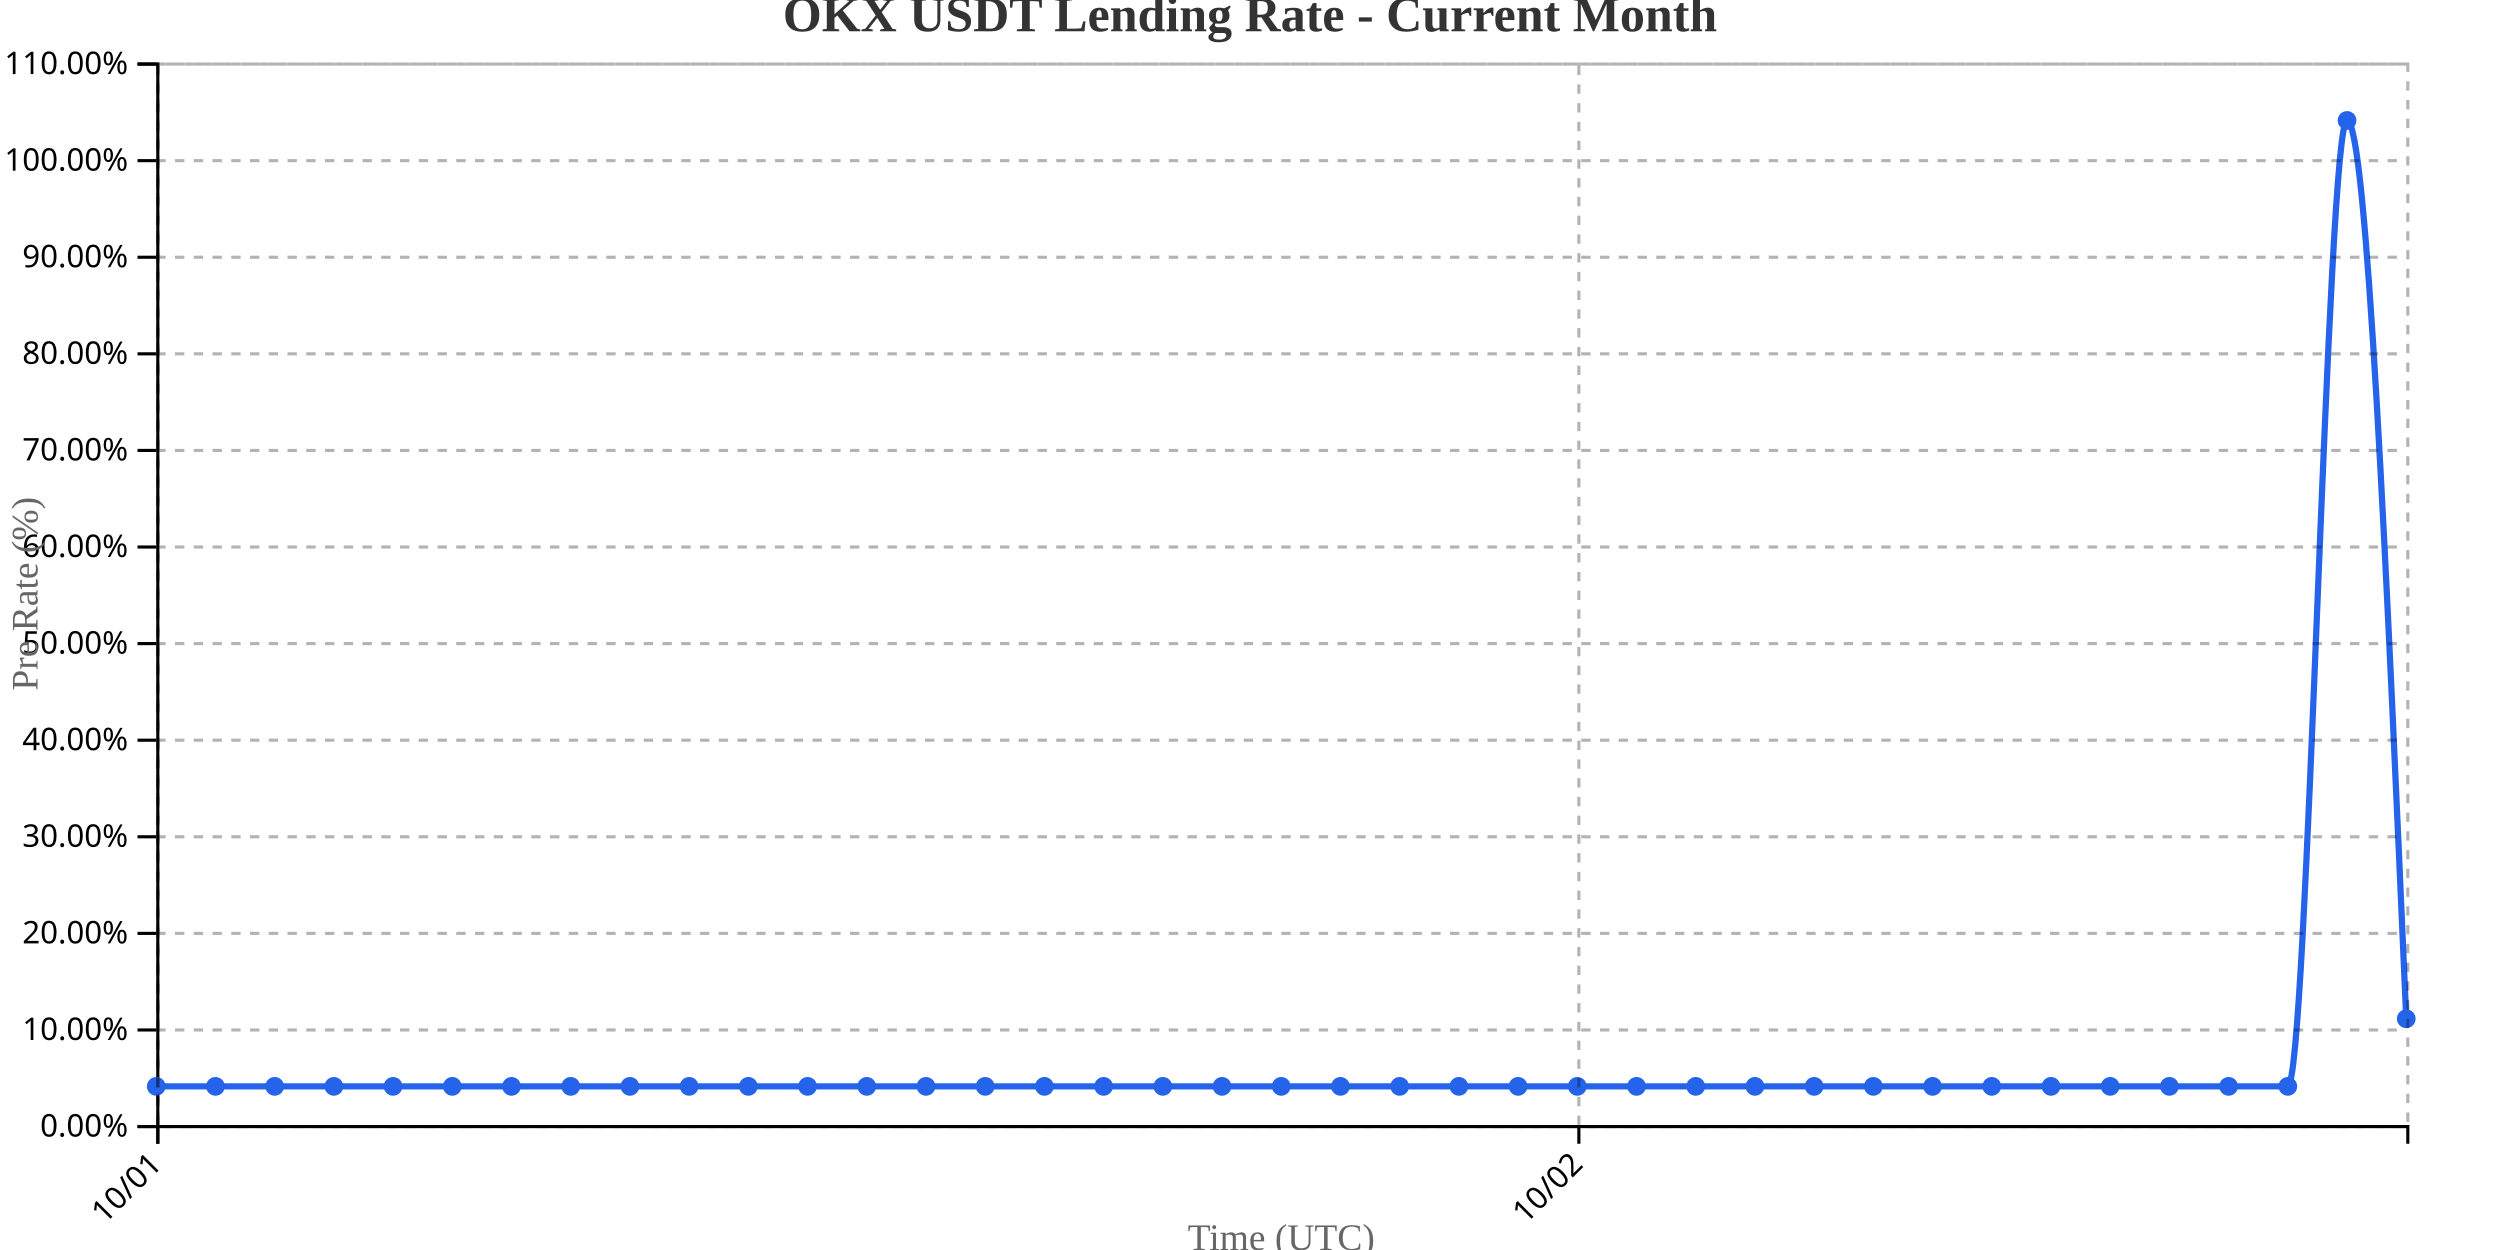
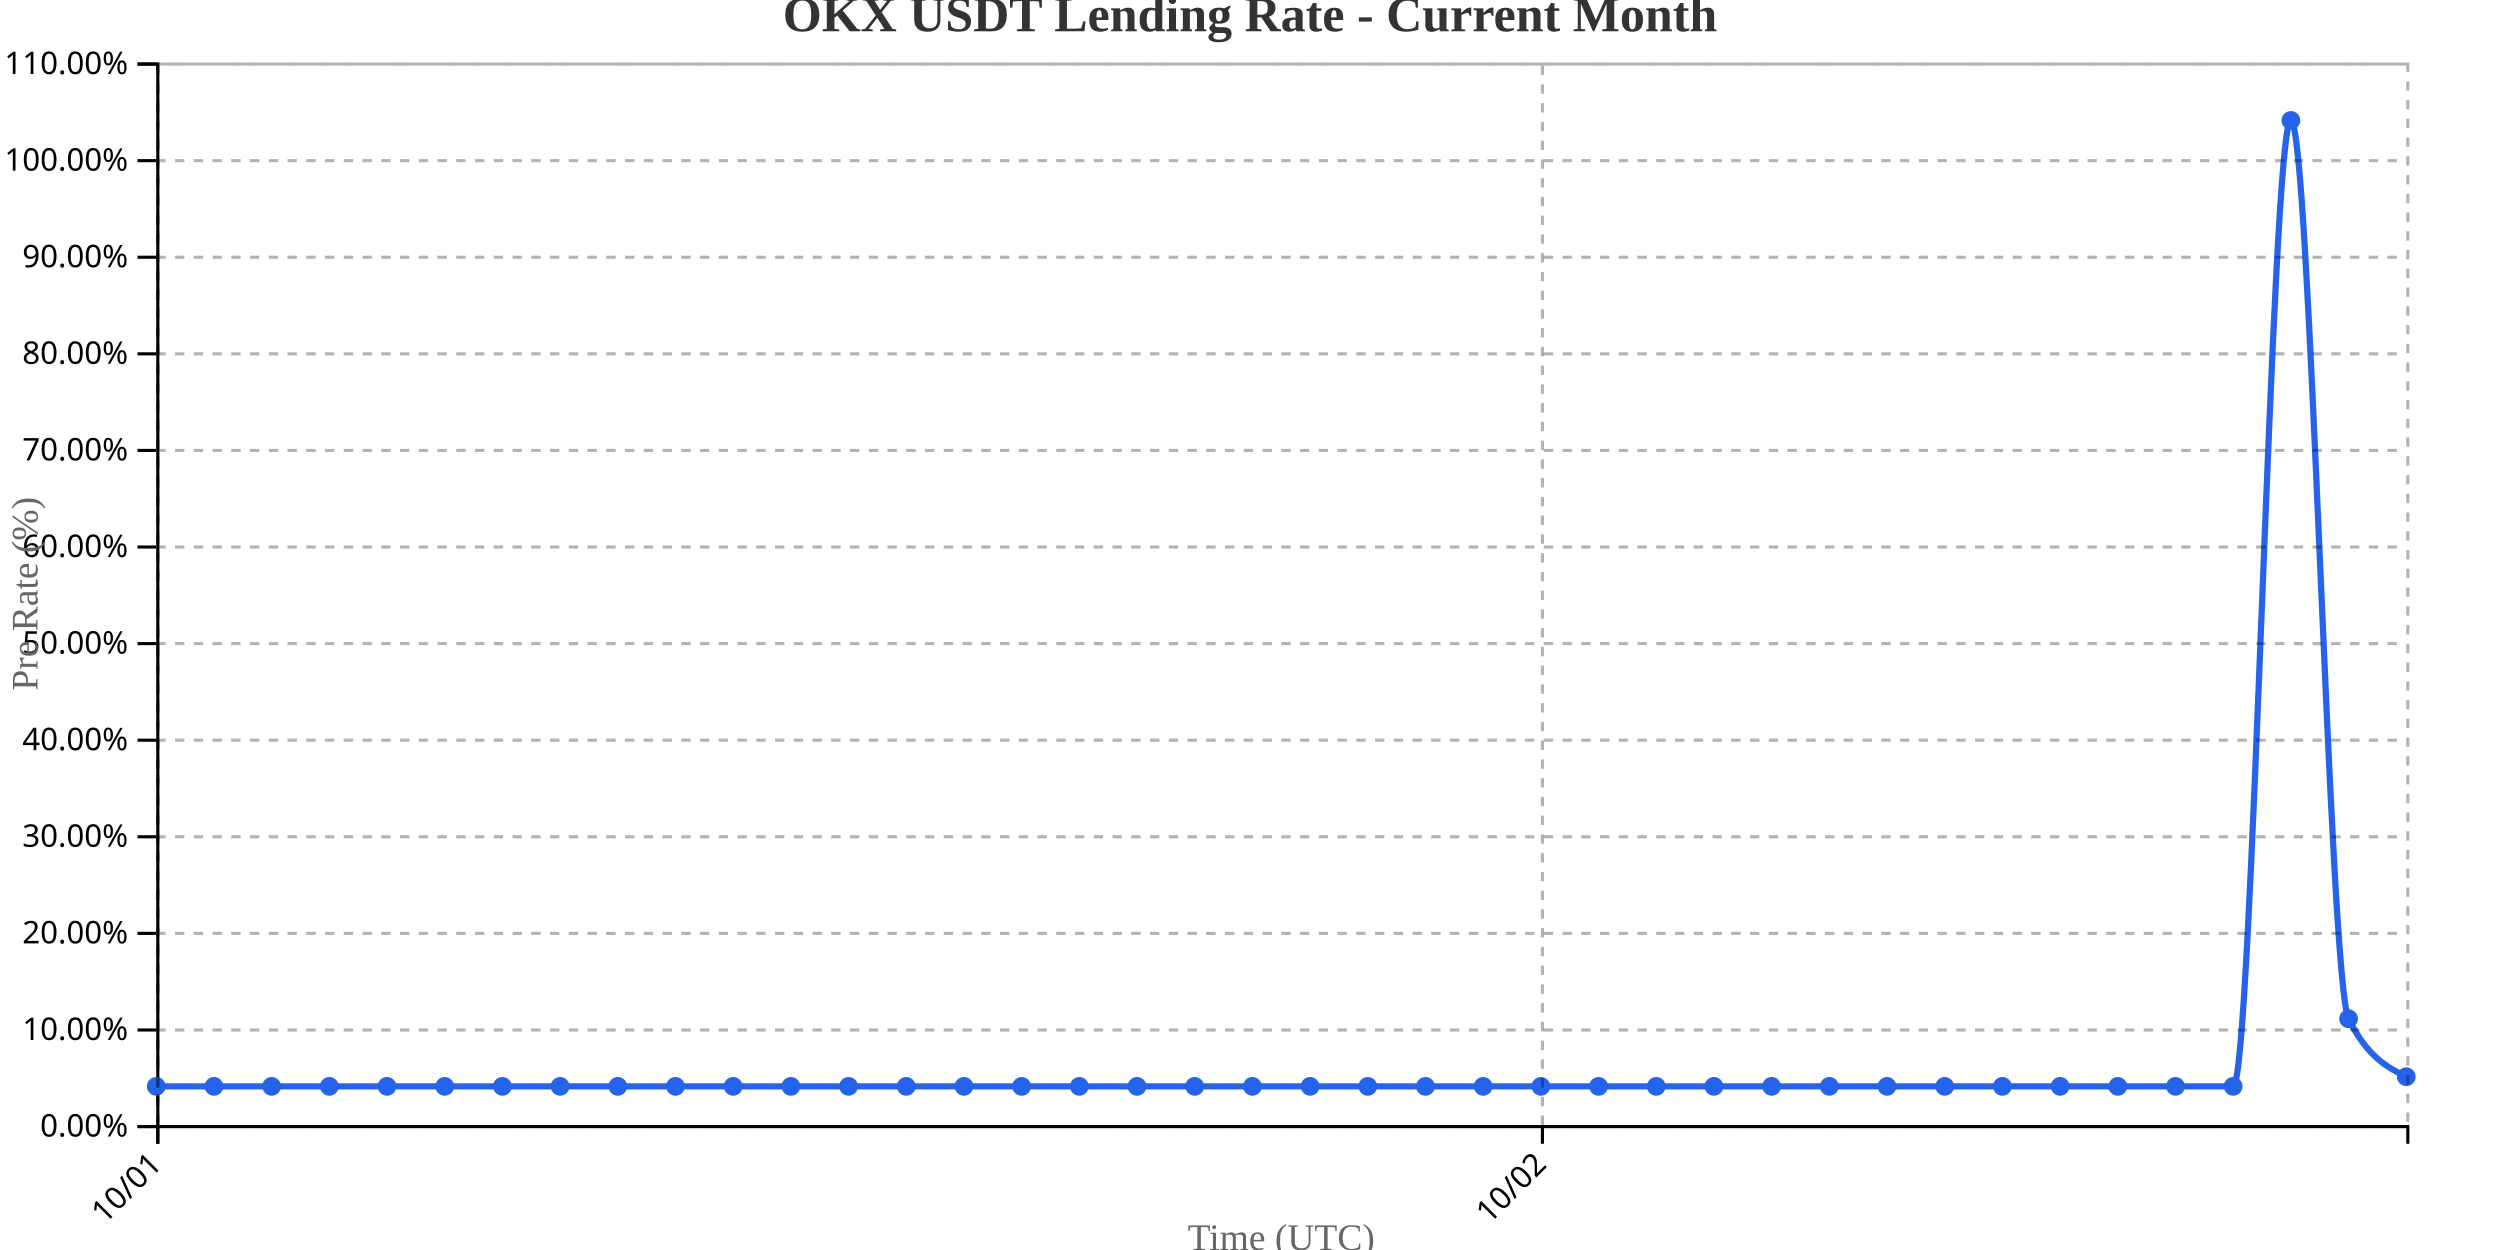
<svg xmlns="http://www.w3.org/2000/svg" width="800" height="400">
  <g transform="translate(50,20)">
    <g transform="translate(0,340)" fill="none" font-size="10" font-family="sans-serif" text-anchor="middle">
      <path class="domain" stroke="currentColor" d="M0.5,6V0.5H720.5V6" />
      <g class="tick" opacity="1" transform="translate(0.5,0)">
        <line stroke="currentColor" y2="6" />
        <text fill="currentColor" y="9" dy=".15em" style="text-anchor: end;" dx="-.8em" transform="rotate(-45)">10/01</text>
      </g>
-       <g class="tick" opacity="1" transform="translate(455.2368,0)">
+       <g class="tick" opacity="1" transform="translate(443.5769,0)">
        <line stroke="currentColor" y2="6" />
        <text fill="currentColor" y="9" dy=".15em" style="text-anchor: end;" dx="-.8em" transform="rotate(-45)">10/02</text>
      </g>
    </g>
    <g fill="none" font-size="10" font-family="sans-serif" text-anchor="end">
      <path class="domain" stroke="currentColor" d="M-6,340.5H0.5V0.5H-6" />
      <g class="tick" opacity="1" transform="translate(0,340.5)">
        <line stroke="currentColor" x2="-6" />
        <text fill="currentColor" x="-9" dy="0.32em">0.00%</text>
      </g>
      <g class="tick" opacity="1" transform="translate(0,309.5909)">
        <line stroke="currentColor" x2="-6" />
        <text fill="currentColor" x="-9" dy="0.32em">10.00%</text>
      </g>
      <g class="tick" opacity="1" transform="translate(0,278.6818)">
        <line stroke="currentColor" x2="-6" />
        <text fill="currentColor" x="-9" dy="0.32em">20.00%</text>
      </g>
      <g class="tick" opacity="1" transform="translate(0,247.7727)">
        <line stroke="currentColor" x2="-6" />
        <text fill="currentColor" x="-9" dy="0.32em">30.00%</text>
      </g>
      <g class="tick" opacity="1" transform="translate(0,216.8636)">
        <line stroke="currentColor" x2="-6" />
        <text fill="currentColor" x="-9" dy="0.32em">40.00%</text>
      </g>
      <g class="tick" opacity="1" transform="translate(0,185.9545)">
        <line stroke="currentColor" x2="-6" />
        <text fill="currentColor" x="-9" dy="0.32em">50.00%</text>
      </g>
      <g class="tick" opacity="1" transform="translate(0,155.0455)">
        <line stroke="currentColor" x2="-6" />
        <text fill="currentColor" x="-9" dy="0.32em">60.00%</text>
      </g>
      <g class="tick" opacity="1" transform="translate(0,124.1364)">
        <line stroke="currentColor" x2="-6" />
        <text fill="currentColor" x="-9" dy="0.32em">70.00%</text>
      </g>
      <g class="tick" opacity="1" transform="translate(0,93.22727)">
        <line stroke="currentColor" x2="-6" />
        <text fill="currentColor" x="-9" dy="0.32em">80.00%</text>
      </g>
      <g class="tick" opacity="1" transform="translate(0,62.31818)">
        <line stroke="currentColor" x2="-6" />
        <text fill="currentColor" x="-9" dy="0.32em">90.00%</text>
      </g>
      <g class="tick" opacity="1" transform="translate(0,31.40909)">
        <line stroke="currentColor" x2="-6" />
        <text fill="currentColor" x="-9" dy="0.32em">100.00%</text>
      </g>
      <g class="tick" opacity="1" transform="translate(0,0.5)">
        <line stroke="currentColor" x2="-6" />
        <text fill="currentColor" x="-9" dy="0.32em">110.00%</text>
      </g>
    </g>
    <text transform="rotate(-90)" y="-50" x="-170" dy="1em" style="text-anchor: middle; font-size: 12px; fill: #666;">Pre Rate (%)</text>
    <text transform="translate(360, 380)" style="text-anchor: middle; font-size: 12px; fill: #666;">Time (UTC)</text>
-     <path fill="none" stroke="#2563eb" stroke-width="2" d="M0,327.636C6.316,327.636,12.632,327.636,18.947,327.636C25.263,327.636,31.579,327.636,37.895,327.636C44.211,327.636,50.526,327.636,56.842,327.636C63.158,327.636,69.474,327.636,75.789,327.636C82.105,327.636,88.421,327.636,94.737,327.636C101.053,327.636,107.368,327.636,113.684,327.636C120,327.636,126.316,327.636,132.632,327.636C138.947,327.636,145.263,327.636,151.579,327.636C157.895,327.636,164.211,327.636,170.526,327.636C176.842,327.636,183.158,327.636,189.474,327.636C195.789,327.636,202.105,327.636,208.421,327.636C214.737,327.636,221.053,327.636,227.368,327.636C233.684,327.636,240,327.636,246.316,327.636C252.632,327.636,258.947,327.636,265.263,327.636C271.579,327.636,277.895,327.636,284.211,327.636C290.526,327.636,296.842,327.636,303.158,327.636C309.474,327.636,315.789,327.636,322.105,327.636C328.421,327.636,334.737,327.636,341.053,327.636C347.368,327.636,353.684,327.636,360,327.636C366.316,327.636,372.632,327.636,378.947,327.636C385.263,327.636,391.579,327.636,397.895,327.636C404.211,327.636,410.526,327.636,416.842,327.636C423.158,327.636,429.474,327.636,435.789,327.636C442.105,327.636,448.421,327.636,454.737,327.636C461.053,327.636,467.368,327.636,473.684,327.636C480,327.636,486.316,327.636,492.632,327.636C498.947,327.636,505.263,327.636,511.579,327.636C517.895,327.636,524.211,327.636,530.526,327.636C536.842,327.636,543.158,327.636,549.474,327.636C555.789,327.636,562.105,327.636,568.421,327.636C574.737,327.636,581.053,327.636,587.368,327.636C593.684,327.636,600,327.636,606.316,327.636C612.632,327.636,618.947,327.636,625.263,327.636C631.579,327.636,637.895,327.636,644.211,327.636C650.526,327.636,656.842,327.636,663.158,327.636C669.474,327.636,675.789,327.636,682.105,327.636C688.421,327.636,694.737,18.545,701.053,18.545C707.368,18.545,713.684,162.273,720,306" />
+     <path fill="none" stroke="#2563eb" stroke-width="2" d="M0,327.636C6.154,327.636,12.308,327.636,18.462,327.636C24.615,327.636,30.769,327.636,36.923,327.636C43.077,327.636,49.231,327.636,55.385,327.636C61.538,327.636,67.692,327.636,73.846,327.636C80,327.636,86.154,327.636,92.308,327.636C98.462,327.636,104.615,327.636,110.769,327.636C116.923,327.636,123.077,327.636,129.231,327.636C135.385,327.636,141.538,327.636,147.692,327.636C153.846,327.636,160,327.636,166.154,327.636C172.308,327.636,178.462,327.636,184.615,327.636C190.769,327.636,196.923,327.636,203.077,327.636C209.231,327.636,215.385,327.636,221.538,327.636C227.692,327.636,233.846,327.636,240,327.636C246.154,327.636,252.308,327.636,258.462,327.636C264.615,327.636,270.769,327.636,276.923,327.636C283.077,327.636,289.231,327.636,295.385,327.636C301.538,327.636,307.692,327.636,313.846,327.636C320,327.636,326.154,327.636,332.308,327.636C338.462,327.636,344.615,327.636,350.769,327.636C356.923,327.636,363.077,327.636,369.231,327.636C375.385,327.636,381.538,327.636,387.692,327.636C393.846,327.636,400,327.636,406.154,327.636C412.308,327.636,418.462,327.636,424.615,327.636C430.769,327.636,436.923,327.636,443.077,327.636C449.231,327.636,455.385,327.636,461.538,327.636C467.692,327.636,473.846,327.636,480,327.636C486.154,327.636,492.308,327.636,498.462,327.636C504.615,327.636,510.769,327.636,516.923,327.636C523.077,327.636,529.231,327.636,535.385,327.636C541.538,327.636,547.692,327.636,553.846,327.636C560,327.636,566.154,327.636,572.308,327.636C578.462,327.636,584.615,327.636,590.769,327.636C596.923,327.636,603.077,327.636,609.231,327.636C615.385,327.636,621.538,327.636,627.692,327.636C633.846,327.636,640,327.636,646.154,327.636C652.308,327.636,658.462,327.636,664.615,327.636C670.769,327.636,676.923,18.545,683.077,18.545C689.231,18.545,695.385,293.636,701.538,306C707.692,318.364,713.846,321.455,720,324.545" />
    <circle class="dot" cx="0" cy="327.636" r="3" fill="#2563eb" />
-     <circle class="dot" cx="18.947" cy="327.636" r="3" fill="#2563eb" />
-     <circle class="dot" cx="37.895" cy="327.636" r="3" fill="#2563eb" />
-     <circle class="dot" cx="56.842" cy="327.636" r="3" fill="#2563eb" />
-     <circle class="dot" cx="75.789" cy="327.636" r="3" fill="#2563eb" />
-     <circle class="dot" cx="94.737" cy="327.636" r="3" fill="#2563eb" />
-     <circle class="dot" cx="113.684" cy="327.636" r="3" fill="#2563eb" />
-     <circle class="dot" cx="132.632" cy="327.636" r="3" fill="#2563eb" />
-     <circle class="dot" cx="151.579" cy="327.636" r="3" fill="#2563eb" />
-     <circle class="dot" cx="170.526" cy="327.636" r="3" fill="#2563eb" />
-     <circle class="dot" cx="189.474" cy="327.636" r="3" fill="#2563eb" />
-     <circle class="dot" cx="208.421" cy="327.636" r="3" fill="#2563eb" />
-     <circle class="dot" cx="227.368" cy="327.636" r="3" fill="#2563eb" />
-     <circle class="dot" cx="246.316" cy="327.636" r="3" fill="#2563eb" />
-     <circle class="dot" cx="265.263" cy="327.636" r="3" fill="#2563eb" />
-     <circle class="dot" cx="284.211" cy="327.636" r="3" fill="#2563eb" />
-     <circle class="dot" cx="303.158" cy="327.636" r="3" fill="#2563eb" />
-     <circle class="dot" cx="322.105" cy="327.636" r="3" fill="#2563eb" />
-     <circle class="dot" cx="341.053" cy="327.636" r="3" fill="#2563eb" />
-     <circle class="dot" cx="360" cy="327.636" r="3" fill="#2563eb" />
-     <circle class="dot" cx="378.947" cy="327.636" r="3" fill="#2563eb" />
-     <circle class="dot" cx="397.895" cy="327.636" r="3" fill="#2563eb" />
-     <circle class="dot" cx="416.842" cy="327.636" r="3" fill="#2563eb" />
-     <circle class="dot" cx="435.789" cy="327.636" r="3" fill="#2563eb" />
-     <circle class="dot" cx="454.737" cy="327.636" r="3" fill="#2563eb" />
-     <circle class="dot" cx="473.684" cy="327.636" r="3" fill="#2563eb" />
-     <circle class="dot" cx="492.632" cy="327.636" r="3" fill="#2563eb" />
-     <circle class="dot" cx="511.579" cy="327.636" r="3" fill="#2563eb" />
-     <circle class="dot" cx="530.526" cy="327.636" r="3" fill="#2563eb" />
-     <circle class="dot" cx="549.474" cy="327.636" r="3" fill="#2563eb" />
-     <circle class="dot" cx="568.421" cy="327.636" r="3" fill="#2563eb" />
-     <circle class="dot" cx="587.368" cy="327.636" r="3" fill="#2563eb" />
-     <circle class="dot" cx="606.316" cy="327.636" r="3" fill="#2563eb" />
-     <circle class="dot" cx="625.263" cy="327.636" r="3" fill="#2563eb" />
-     <circle class="dot" cx="644.211" cy="327.636" r="3" fill="#2563eb" />
-     <circle class="dot" cx="663.158" cy="327.636" r="3" fill="#2563eb" />
-     <circle class="dot" cx="682.105" cy="327.636" r="3" fill="#2563eb" />
-     <circle class="dot" cx="701.053" cy="18.545" r="3" fill="#2563eb" />
-     <circle class="dot" cx="720" cy="306" r="3" fill="#2563eb" />
+     <circle class="dot" cx="18.462" cy="327.636" r="3" fill="#2563eb" />
+     <circle class="dot" cx="36.923" cy="327.636" r="3" fill="#2563eb" />
+     <circle class="dot" cx="55.385" cy="327.636" r="3" fill="#2563eb" />
+     <circle class="dot" cx="73.846" cy="327.636" r="3" fill="#2563eb" />
+     <circle class="dot" cx="92.308" cy="327.636" r="3" fill="#2563eb" />
+     <circle class="dot" cx="110.769" cy="327.636" r="3" fill="#2563eb" />
+     <circle class="dot" cx="129.231" cy="327.636" r="3" fill="#2563eb" />
+     <circle class="dot" cx="147.692" cy="327.636" r="3" fill="#2563eb" />
+     <circle class="dot" cx="166.154" cy="327.636" r="3" fill="#2563eb" />
+     <circle class="dot" cx="184.615" cy="327.636" r="3" fill="#2563eb" />
+     <circle class="dot" cx="203.077" cy="327.636" r="3" fill="#2563eb" />
+     <circle class="dot" cx="221.538" cy="327.636" r="3" fill="#2563eb" />
+     <circle class="dot" cx="240" cy="327.636" r="3" fill="#2563eb" />
+     <circle class="dot" cx="258.462" cy="327.636" r="3" fill="#2563eb" />
+     <circle class="dot" cx="276.923" cy="327.636" r="3" fill="#2563eb" />
+     <circle class="dot" cx="295.385" cy="327.636" r="3" fill="#2563eb" />
+     <circle class="dot" cx="313.846" cy="327.636" r="3" fill="#2563eb" />
+     <circle class="dot" cx="332.308" cy="327.636" r="3" fill="#2563eb" />
+     <circle class="dot" cx="350.769" cy="327.636" r="3" fill="#2563eb" />
+     <circle class="dot" cx="369.231" cy="327.636" r="3" fill="#2563eb" />
+     <circle class="dot" cx="387.692" cy="327.636" r="3" fill="#2563eb" />
+     <circle class="dot" cx="406.154" cy="327.636" r="3" fill="#2563eb" />
+     <circle class="dot" cx="424.615" cy="327.636" r="3" fill="#2563eb" />
+     <circle class="dot" cx="443.077" cy="327.636" r="3" fill="#2563eb" />
+     <circle class="dot" cx="461.538" cy="327.636" r="3" fill="#2563eb" />
+     <circle class="dot" cx="480" cy="327.636" r="3" fill="#2563eb" />
+     <circle class="dot" cx="498.462" cy="327.636" r="3" fill="#2563eb" />
+     <circle class="dot" cx="516.923" cy="327.636" r="3" fill="#2563eb" />
+     <circle class="dot" cx="535.385" cy="327.636" r="3" fill="#2563eb" />
+     <circle class="dot" cx="553.846" cy="327.636" r="3" fill="#2563eb" />
+     <circle class="dot" cx="572.308" cy="327.636" r="3" fill="#2563eb" />
+     <circle class="dot" cx="590.769" cy="327.636" r="3" fill="#2563eb" />
+     <circle class="dot" cx="609.231" cy="327.636" r="3" fill="#2563eb" />
+     <circle class="dot" cx="627.692" cy="327.636" r="3" fill="#2563eb" />
+     <circle class="dot" cx="646.154" cy="327.636" r="3" fill="#2563eb" />
+     <circle class="dot" cx="664.615" cy="327.636" r="3" fill="#2563eb" />
+     <circle class="dot" cx="683.077" cy="18.545" r="3" fill="#2563eb" />
+     <circle class="dot" cx="701.538" cy="306" r="3" fill="#2563eb" />
+     <circle class="dot" cx="720" cy="324.545" r="3" fill="#2563eb" />
    <g class="grid" transform="translate(0,340)" fill="none" font-size="10" font-family="sans-serif" text-anchor="middle" style="stroke-dasharray: 3,3; opacity: 0.3;">
      <path class="domain" stroke="currentColor" d="M0.5,-340V0.5H720.5V-340" />
      <g class="tick" opacity="1" transform="translate(0.5,0)">
        <line stroke="currentColor" y2="-340" />
        <text fill="currentColor" y="3" dy="0.71em" />
      </g>
-       <g class="tick" opacity="1" transform="translate(455.2368,0)">
+       <g class="tick" opacity="1" transform="translate(443.5769,0)">
        <line stroke="currentColor" y2="-340" />
        <text fill="currentColor" y="3" dy="0.71em" />
      </g>
    </g>
    <g class="grid" fill="none" font-size="10" font-family="sans-serif" text-anchor="end" style="stroke-dasharray: 3,3; opacity: 0.3;">
      <path class="domain" stroke="currentColor" d="M720,340.5H0.5V0.5H720" />
      <g class="tick" opacity="1" transform="translate(0,340.5)">
        <line stroke="currentColor" x2="720" />
        <text fill="currentColor" x="-3" dy="0.32em" />
      </g>
      <g class="tick" opacity="1" transform="translate(0,309.5909)">
        <line stroke="currentColor" x2="720" />
        <text fill="currentColor" x="-3" dy="0.32em" />
      </g>
      <g class="tick" opacity="1" transform="translate(0,278.6818)">
        <line stroke="currentColor" x2="720" />
        <text fill="currentColor" x="-3" dy="0.32em" />
      </g>
      <g class="tick" opacity="1" transform="translate(0,247.7727)">
        <line stroke="currentColor" x2="720" />
        <text fill="currentColor" x="-3" dy="0.32em" />
      </g>
      <g class="tick" opacity="1" transform="translate(0,216.8636)">
        <line stroke="currentColor" x2="720" />
        <text fill="currentColor" x="-3" dy="0.32em" />
      </g>
      <g class="tick" opacity="1" transform="translate(0,185.9545)">
        <line stroke="currentColor" x2="720" />
        <text fill="currentColor" x="-3" dy="0.32em" />
      </g>
      <g class="tick" opacity="1" transform="translate(0,155.0455)">
        <line stroke="currentColor" x2="720" />
        <text fill="currentColor" x="-3" dy="0.32em" />
      </g>
      <g class="tick" opacity="1" transform="translate(0,124.1364)">
        <line stroke="currentColor" x2="720" />
        <text fill="currentColor" x="-3" dy="0.32em" />
      </g>
      <g class="tick" opacity="1" transform="translate(0,93.22727)">
        <line stroke="currentColor" x2="720" />
        <text fill="currentColor" x="-3" dy="0.32em" />
      </g>
      <g class="tick" opacity="1" transform="translate(0,62.31818)">
        <line stroke="currentColor" x2="720" />
        <text fill="currentColor" x="-3" dy="0.32em" />
      </g>
      <g class="tick" opacity="1" transform="translate(0,31.40909)">
        <line stroke="currentColor" x2="720" />
        <text fill="currentColor" x="-3" dy="0.32em" />
      </g>
      <g class="tick" opacity="1" transform="translate(0,0.5)">
        <line stroke="currentColor" x2="720" />
        <text fill="currentColor" x="-3" dy="0.32em" />
      </g>
    </g>
  </g>
  <text x="400" y="10" text-anchor="middle" style="font-size: 16px; font-weight: bold; fill: #333;">OKX USDT Lending Rate - Current Month</text>
</svg>
